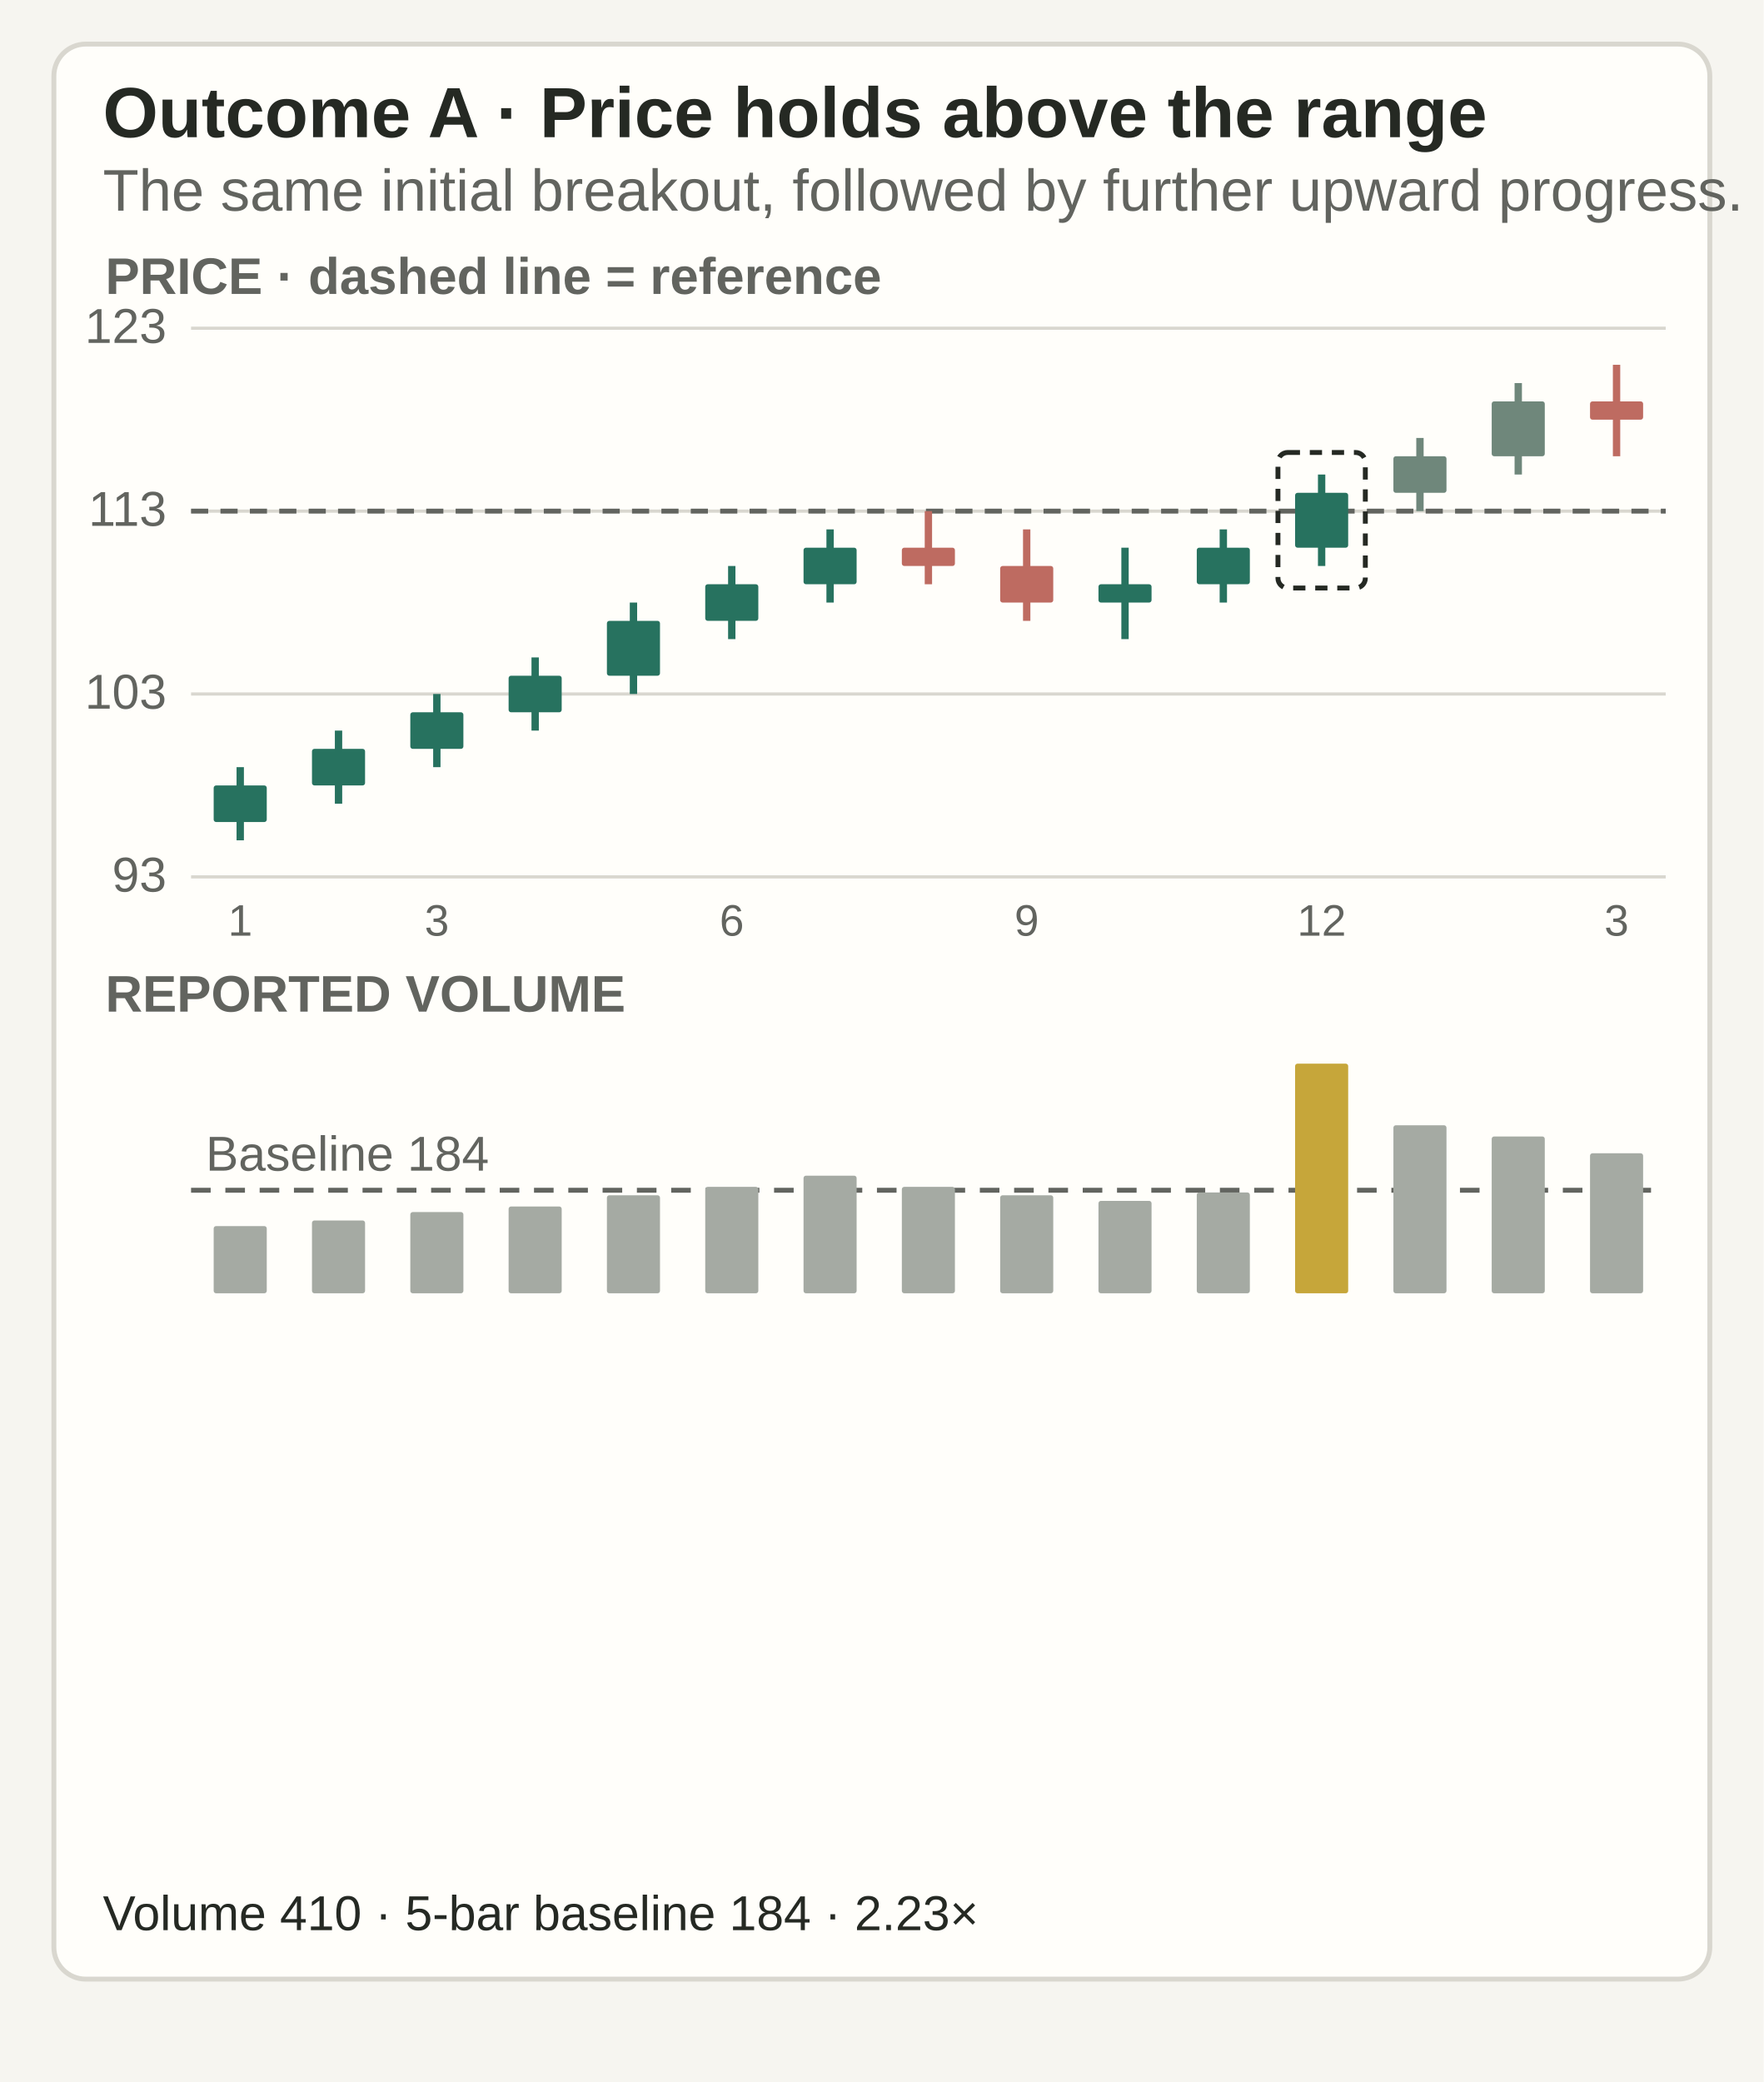
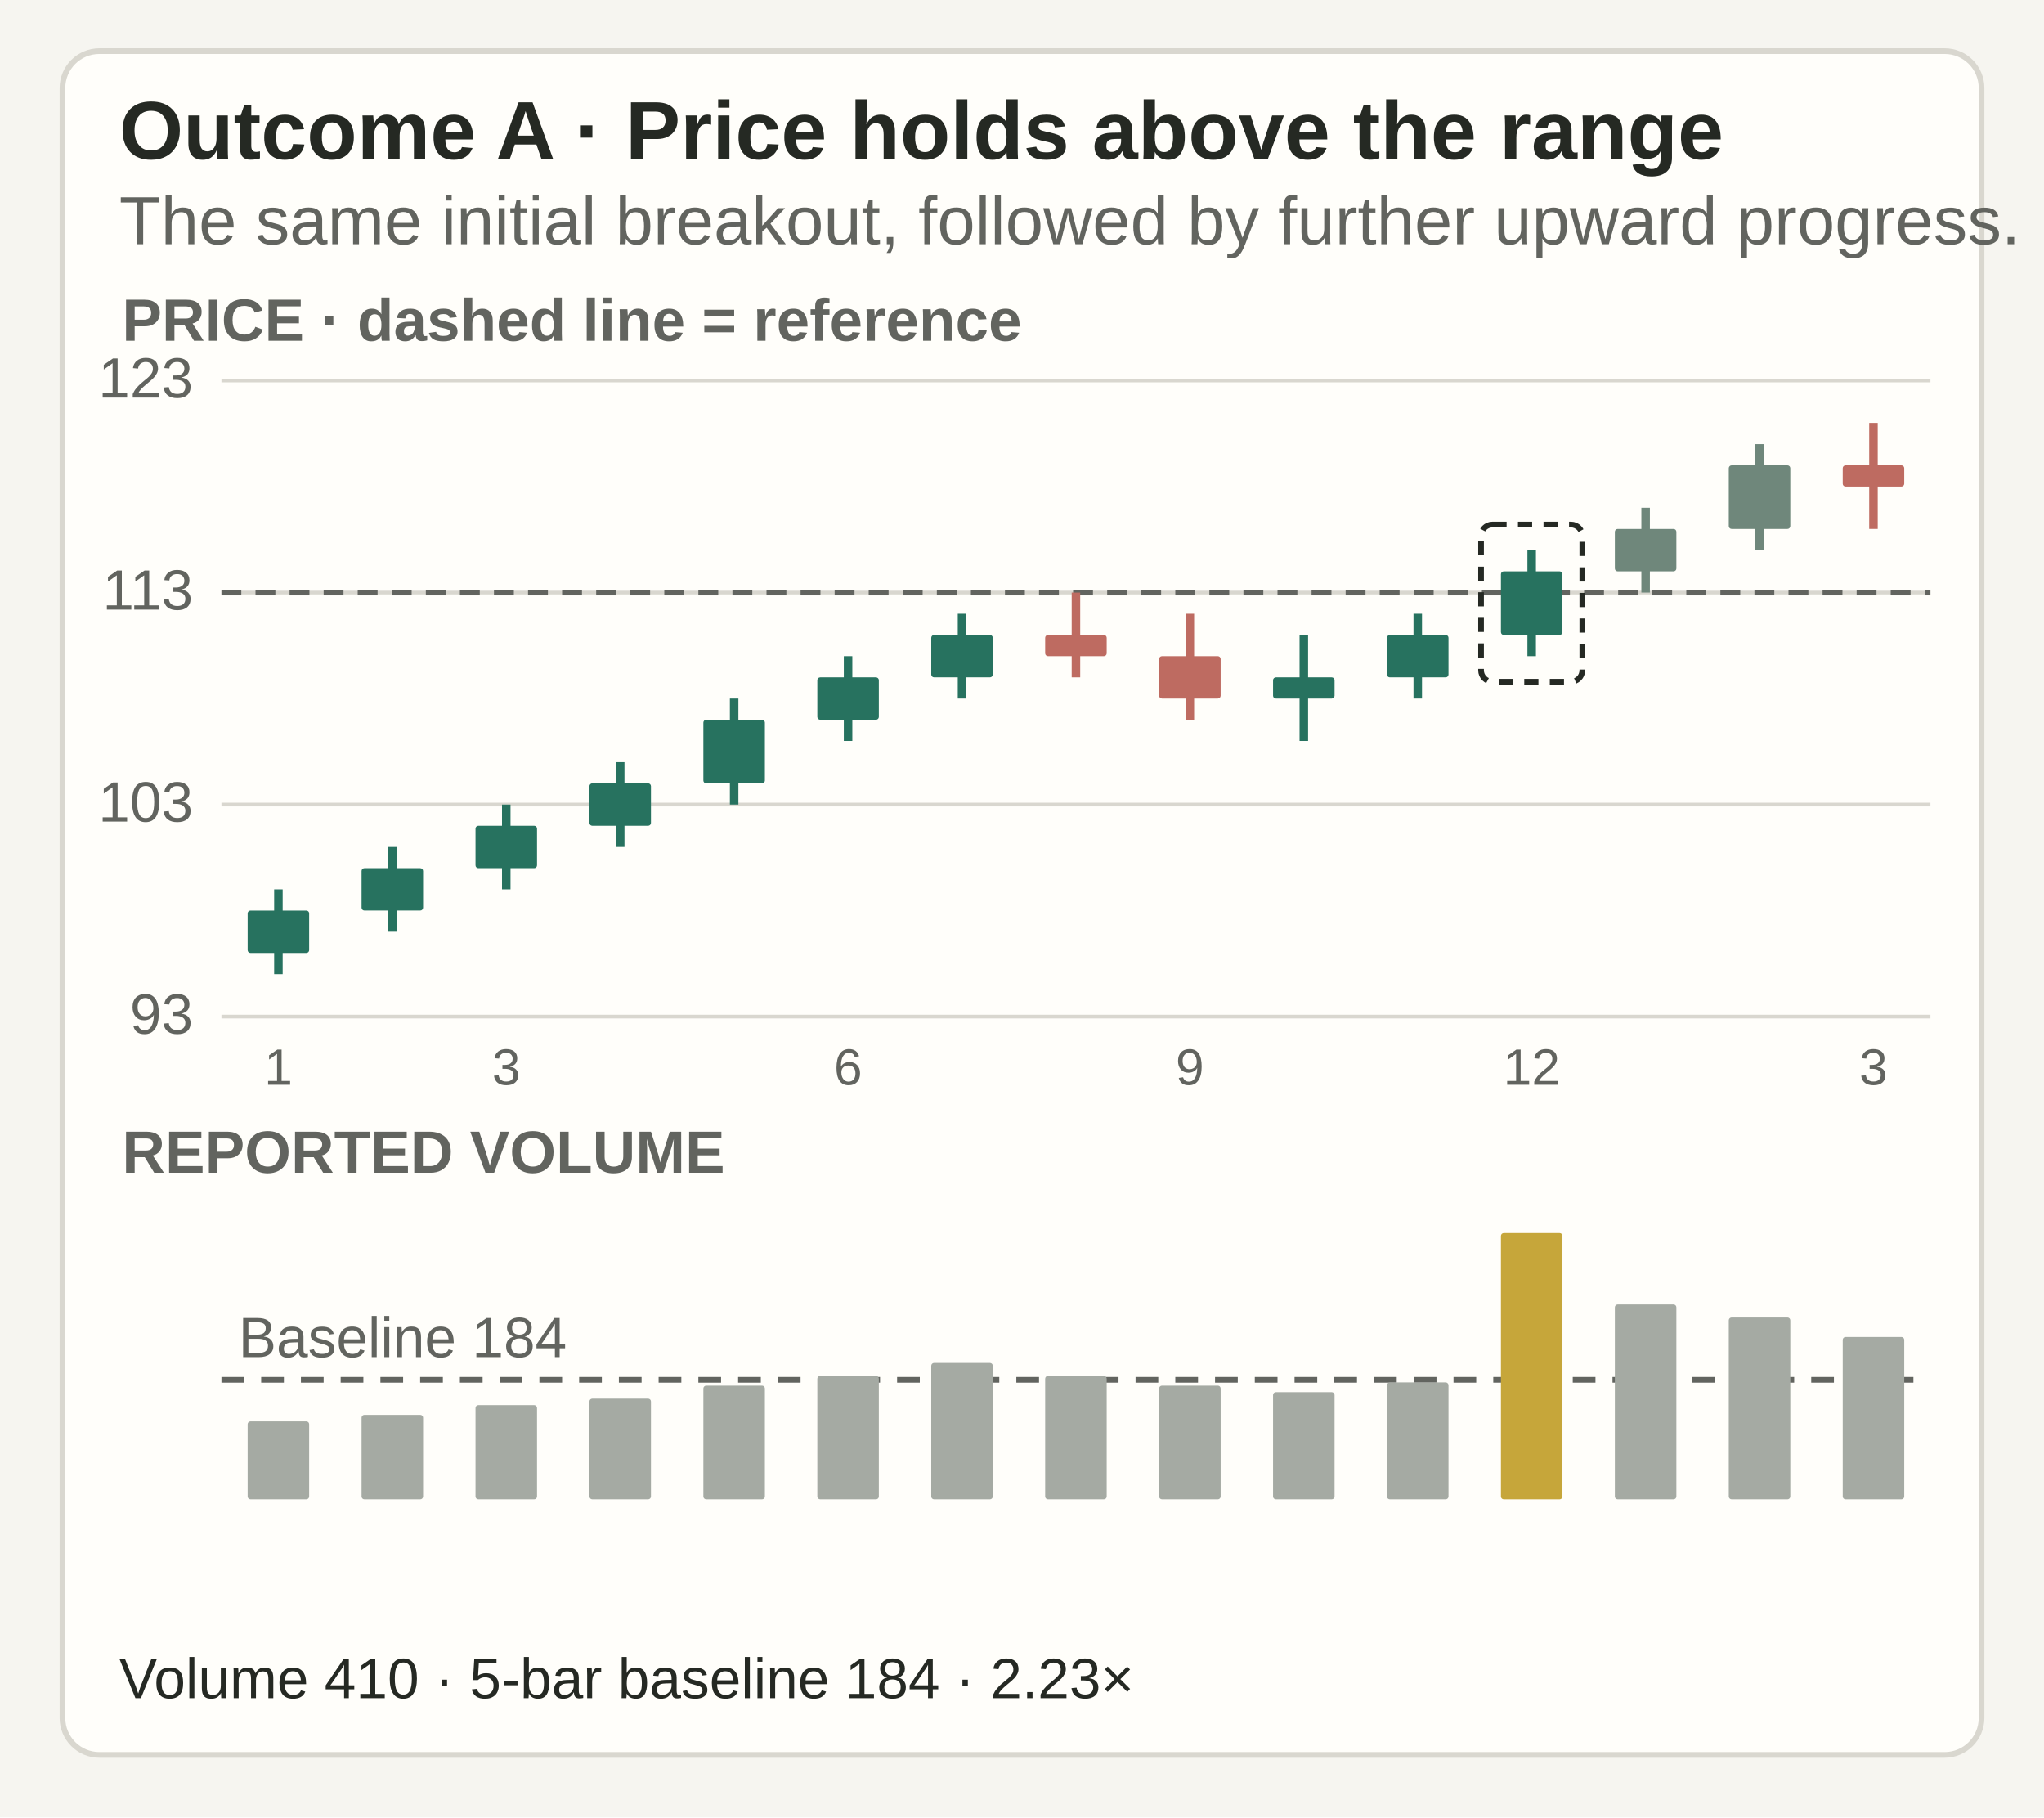
- <svg xmlns="http://www.w3.org/2000/svg" width="720" height="850" viewBox="0 0 720 850" role="img" aria-labelledby="title desc">
-   <rect width="720" height="850" fill="#f6f5f0" />
-   <rect x="22" y="18" width="676" height="790" rx="13" fill="#fffefa" stroke="#d9d7cf" stroke-width="2" />
+ <svg xmlns="http://www.w3.org/2000/svg" width="720" height="640" viewBox="0 0 720 640" role="img" aria-labelledby="title desc">
+   <rect width="720" height="640" fill="#f6f5f0" />
+   <rect x="22" y="18" width="676" height="600" rx="13" fill="#fffefa" stroke="#d9d7cf" stroke-width="2" />
  <text x="42" y="56" font-family="Arial,Helvetica,sans-serif" font-size="29" font-weight="700" fill="#252923">Outcome A · Price holds above the range</text>
  <text x="42" y="86" font-family="Arial,Helvetica,sans-serif" font-size="24" fill="#62645f">The same initial breakout, followed by further upward progress.</text>
  <text x="43" y="120" font-family="Arial,Helvetica,sans-serif" font-size="21" font-weight="700" fill="#62645f">PRICE · dashed line = reference</text>
  <line x1="78" y1="134" x2="680" y2="134" stroke="#d9d7cf" stroke-width="1.3" />
  <text x="68" y="140" font-family="Arial,Helvetica,sans-serif" font-size="20" text-anchor="end" fill="#62645f">123</text>
  <line x1="78" y1="208.67" x2="680" y2="208.67" stroke="#d9d7cf" stroke-width="1.3" />
  <text x="68" y="214.67" font-family="Arial,Helvetica,sans-serif" font-size="20" text-anchor="end" fill="#62645f">113</text>
  <line x1="78" y1="283.33" x2="680" y2="283.33" stroke="#d9d7cf" stroke-width="1.3" />
  <text x="68" y="289.33" font-family="Arial,Helvetica,sans-serif" font-size="20" text-anchor="end" fill="#62645f">103</text>
  <line x1="78" y1="358" x2="680" y2="358" stroke="#d9d7cf" stroke-width="1.3" />
  <text x="68" y="364" font-family="Arial,Helvetica,sans-serif" font-size="20" text-anchor="end" fill="#62645f">93</text>
  <line x1="78" y1="208.67" x2="680" y2="208.67" stroke="#62645f" stroke-width="2" stroke-dasharray="7 5" />
  <line x1="98.07" y1="313.20" x2="98.07" y2="343.07" stroke="#27725f" stroke-width="3" />
  <rect x="87.23" y="320.67" width="21.67" height="14.93" rx="1" fill="#27725f" />
  <text x="98.07" y="382" text-anchor="middle" font-family="Arial,Helvetica,sans-serif" font-size="18" fill="#62645f">1</text>
  <line x1="138.20" y1="298.27" x2="138.20" y2="328.13" stroke="#27725f" stroke-width="3" />
  <rect x="127.36" y="305.73" width="21.67" height="14.93" rx="1" fill="#27725f" />
  <line x1="178.33" y1="283.33" x2="178.33" y2="313.20" stroke="#27725f" stroke-width="3" />
  <rect x="167.50" y="290.80" width="21.67" height="14.93" rx="1" fill="#27725f" />
  <text x="178.33" y="382" text-anchor="middle" font-family="Arial,Helvetica,sans-serif" font-size="18" fill="#62645f">3</text>
  <line x1="218.47" y1="268.40" x2="218.47" y2="298.27" stroke="#27725f" stroke-width="3" />
  <rect x="207.63" y="275.87" width="21.67" height="14.93" rx="1" fill="#27725f" />
  <line x1="258.60" y1="246" x2="258.60" y2="283.33" stroke="#27725f" stroke-width="3" />
  <rect x="247.76" y="253.47" width="21.67" height="22.40" rx="1" fill="#27725f" />
  <line x1="298.73" y1="231.07" x2="298.73" y2="260.93" stroke="#27725f" stroke-width="3" />
  <rect x="287.90" y="238.53" width="21.67" height="14.93" rx="1" fill="#27725f" />
  <text x="298.73" y="382" text-anchor="middle" font-family="Arial,Helvetica,sans-serif" font-size="18" fill="#62645f">6</text>
  <line x1="338.87" y1="216.13" x2="338.87" y2="246" stroke="#27725f" stroke-width="3" />
  <rect x="328.03" y="223.60" width="21.67" height="14.93" rx="1" fill="#27725f" />
  <line x1="379" y1="208.67" x2="379" y2="238.53" stroke="#be6b61" stroke-width="3" />
  <rect x="368.16" y="223.60" width="21.67" height="7.47" rx="1" fill="#be6b61" />
  <line x1="419.13" y1="216.13" x2="419.13" y2="253.47" stroke="#be6b61" stroke-width="3" />
  <rect x="408.30" y="231.07" width="21.67" height="14.93" rx="1" fill="#be6b61" />
  <text x="419.13" y="382" text-anchor="middle" font-family="Arial,Helvetica,sans-serif" font-size="18" fill="#62645f">9</text>
  <line x1="459.27" y1="223.60" x2="459.27" y2="260.93" stroke="#27725f" stroke-width="3" />
  <rect x="448.43" y="238.53" width="21.67" height="7.47" rx="1" fill="#27725f" />
  <line x1="499.40" y1="216.13" x2="499.40" y2="246" stroke="#27725f" stroke-width="3" />
  <rect x="488.56" y="223.60" width="21.67" height="14.93" rx="1" fill="#27725f" />
  <line x1="539.53" y1="193.73" x2="539.53" y2="231.07" stroke="#27725f" stroke-width="3" />
  <rect x="528.70" y="201.20" width="21.67" height="22.40" rx="1" fill="#27725f" />
  <rect x="521.70" y="184.73" width="35.67" height="55.33" rx="4" fill="none" stroke="#252923" stroke-width="2" stroke-dasharray="5 4" />
  <text x="539.53" y="382" text-anchor="middle" font-family="Arial,Helvetica,sans-serif" font-size="18" fill="#62645f">12</text>
  <line x1="579.67" y1="178.80" x2="579.67" y2="208.67" stroke="#6f877b" stroke-width="3" />
  <rect x="568.83" y="186.27" width="21.67" height="14.93" rx="1" fill="#6f877b" />
  <line x1="619.80" y1="156.40" x2="619.80" y2="193.73" stroke="#6f877b" stroke-width="3" />
  <rect x="608.96" y="163.87" width="21.67" height="22.40" rx="1" fill="#6f877b" />
  <line x1="659.93" y1="148.93" x2="659.93" y2="186.27" stroke="#be6b61" stroke-width="3" />
  <rect x="649.10" y="163.87" width="21.67" height="7.47" rx="1" fill="#be6b61" />
  <text x="659.93" y="382" text-anchor="middle" font-family="Arial,Helvetica,sans-serif" font-size="18" fill="#62645f">3</text>
  <text x="43" y="413" font-family="Arial,Helvetica,sans-serif" font-size="21" font-weight="700" fill="#62645f">REPORTED VOLUME</text>
  <line x1="78" y1="485.93" x2="680" y2="485.93" stroke="#62645f" stroke-width="2" stroke-dasharray="8 6" />
  <text x="84" y="477.93" font-family="Arial,Helvetica,sans-serif" font-size="20" fill="#62645f">Baseline 184</text>
  <rect x="87.23" y="500.56" width="21.67" height="27.44" rx="1" fill="#a5aaa3" />
  <rect x="127.36" y="498.27" width="21.67" height="29.73" rx="1" fill="#a5aaa3" />
  <rect x="167.50" y="494.84" width="21.67" height="33.16" rx="1" fill="#a5aaa3" />
  <rect x="207.63" y="492.56" width="21.67" height="35.44" rx="1" fill="#a5aaa3" />
  <rect x="247.76" y="487.98" width="21.67" height="40.02" rx="1" fill="#a5aaa3" />
  <rect x="287.90" y="484.55" width="21.67" height="43.45" rx="1" fill="#a5aaa3" />
  <rect x="328.03" y="479.98" width="21.67" height="48.02" rx="1" fill="#a5aaa3" />
  <rect x="368.16" y="484.55" width="21.67" height="43.45" rx="1" fill="#a5aaa3" />
  <rect x="408.30" y="487.98" width="21.67" height="40.02" rx="1" fill="#a5aaa3" />
  <rect x="448.43" y="490.27" width="21.67" height="37.73" rx="1" fill="#a5aaa3" />
  <rect x="488.56" y="486.84" width="21.67" height="41.16" rx="1" fill="#a5aaa3" />
  <rect x="528.70" y="434.25" width="21.67" height="93.75" rx="1" fill="#c6a63a" />
  <rect x="568.83" y="459.40" width="21.67" height="68.60" rx="1" fill="#a5aaa3" />
  <rect x="608.96" y="463.98" width="21.67" height="64.02" rx="1" fill="#a5aaa3" />
  <rect x="649.10" y="470.84" width="21.67" height="57.16" rx="1" fill="#a5aaa3" />
-   <text x="42" y="788" font-family="Arial,Helvetica,sans-serif" font-size="20" fill="#252923">Volume 410 · 5-bar baseline 184 · 2.23×</text>
+   <text x="42" y="598" font-family="Arial,Helvetica,sans-serif" font-size="20" fill="#252923">Volume 410 · 5-bar baseline 184 · 2.23×</text>
</svg>
